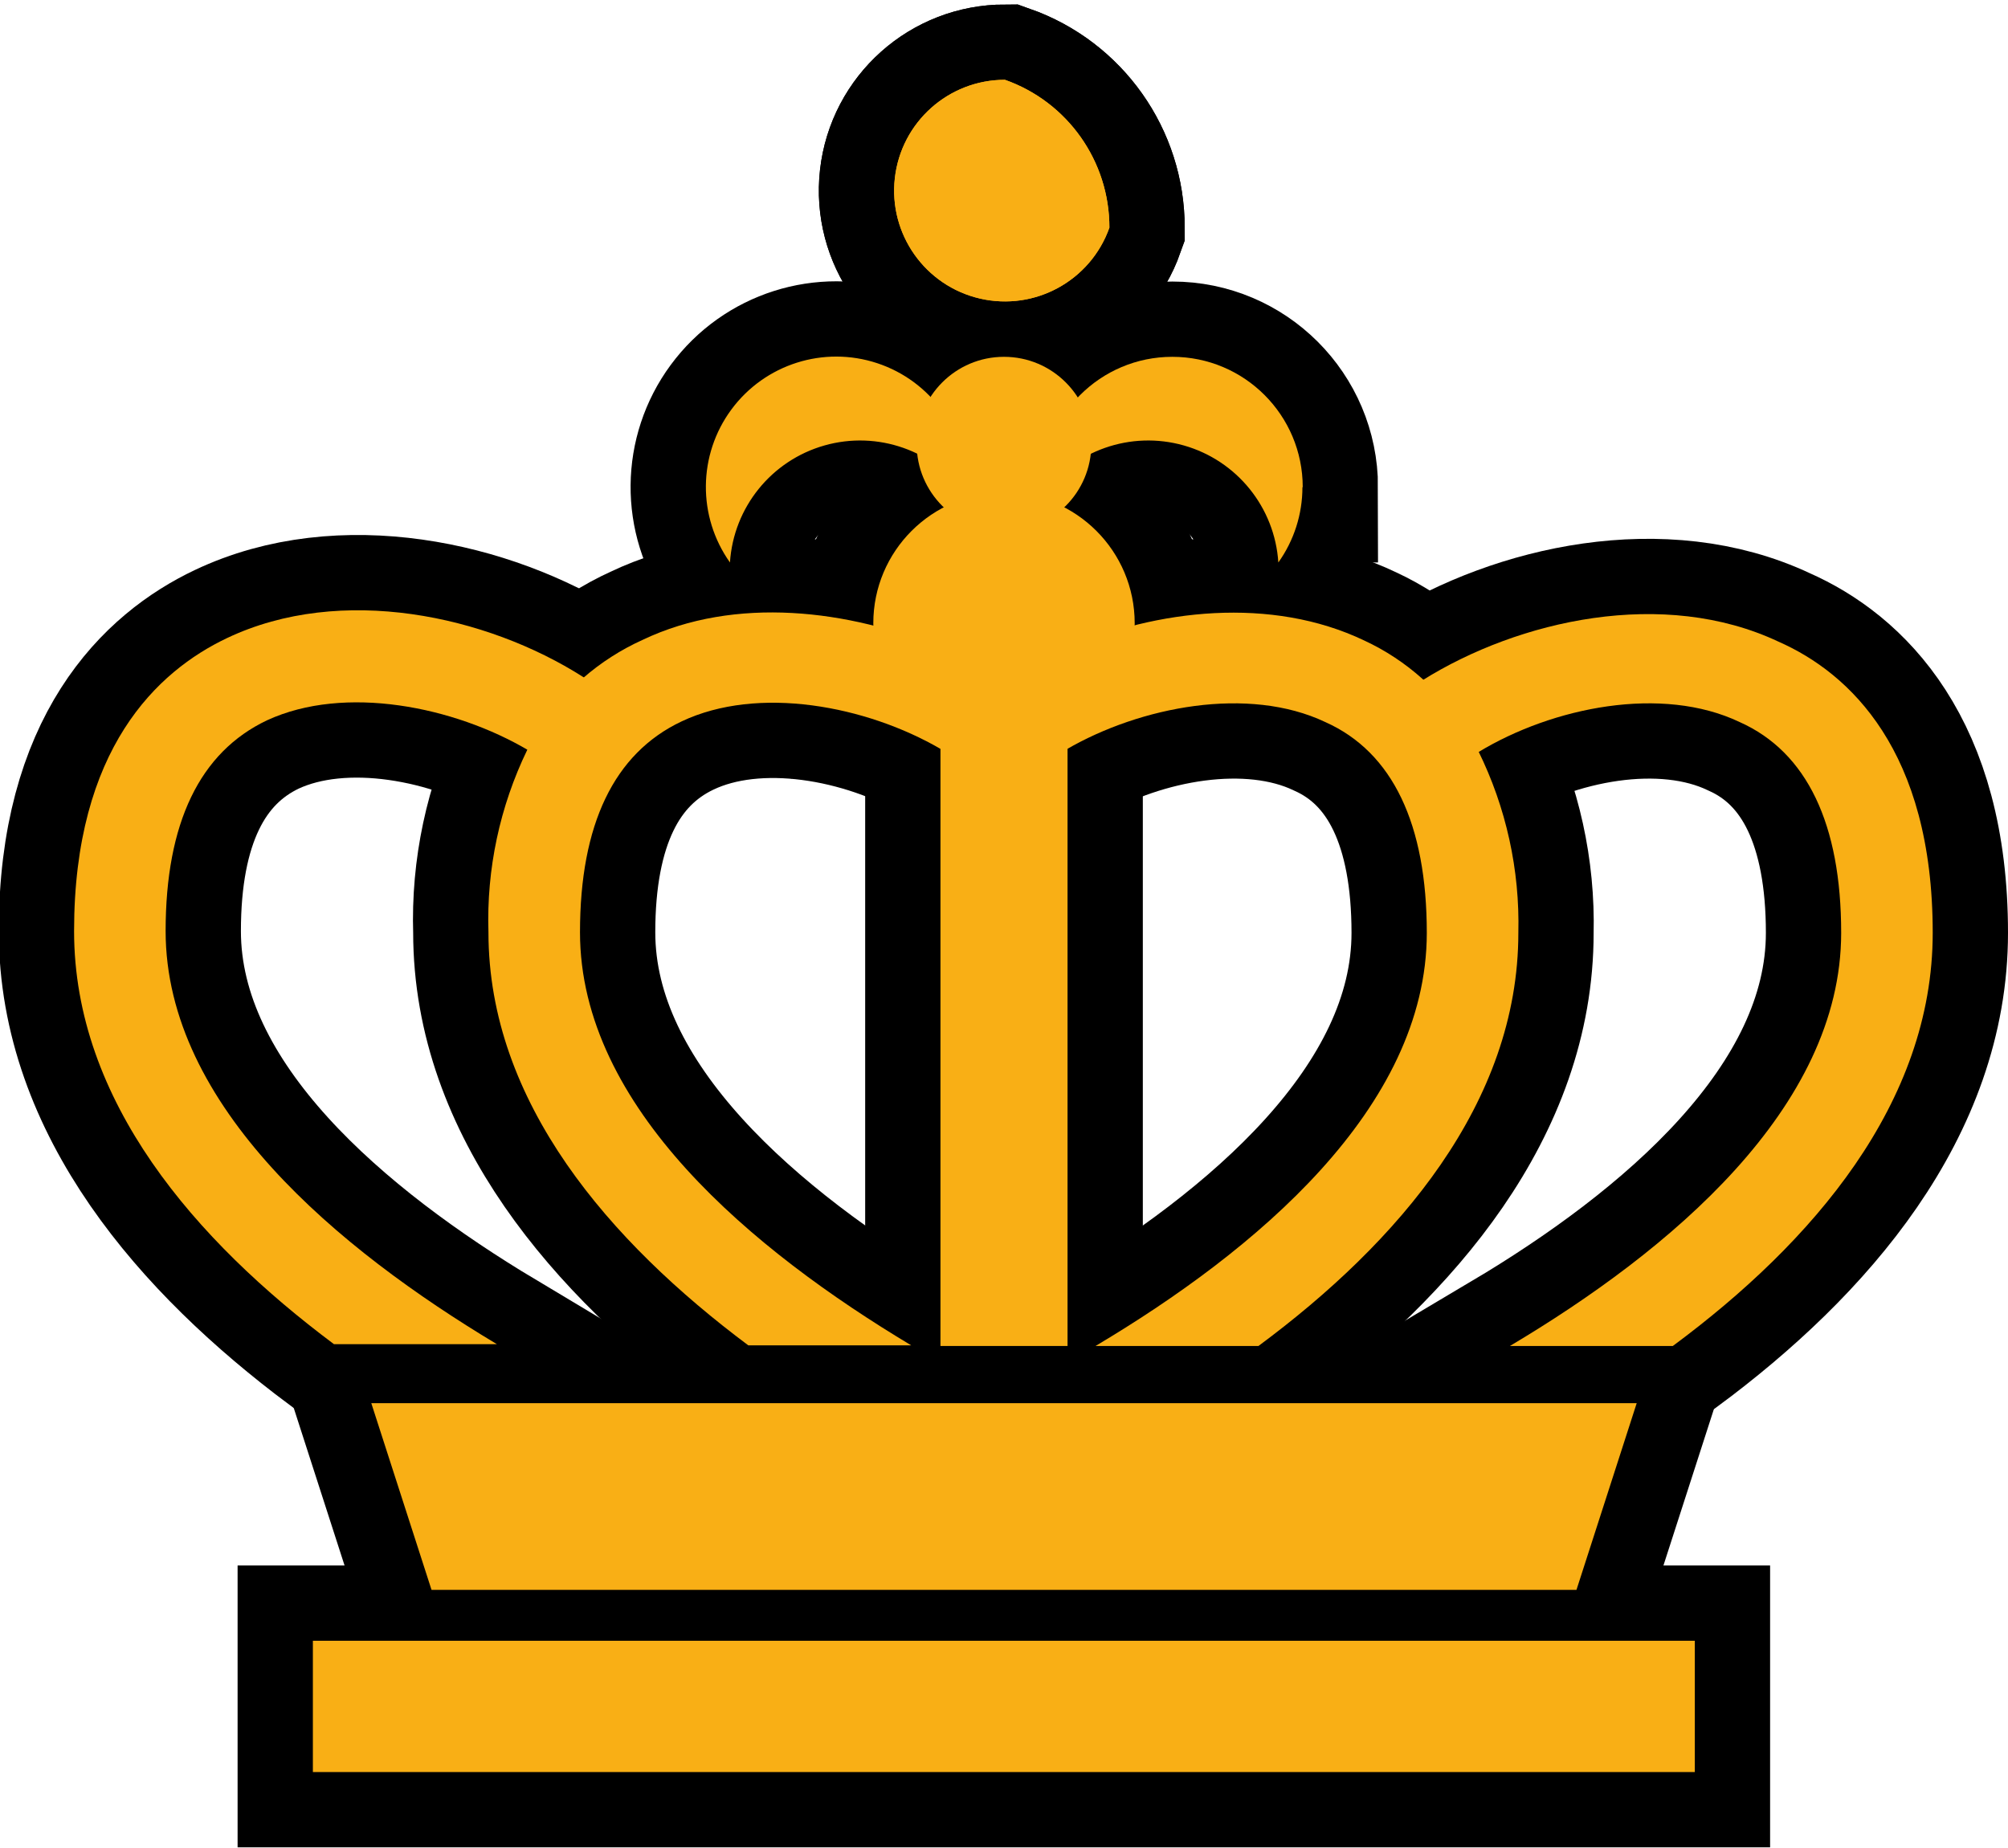
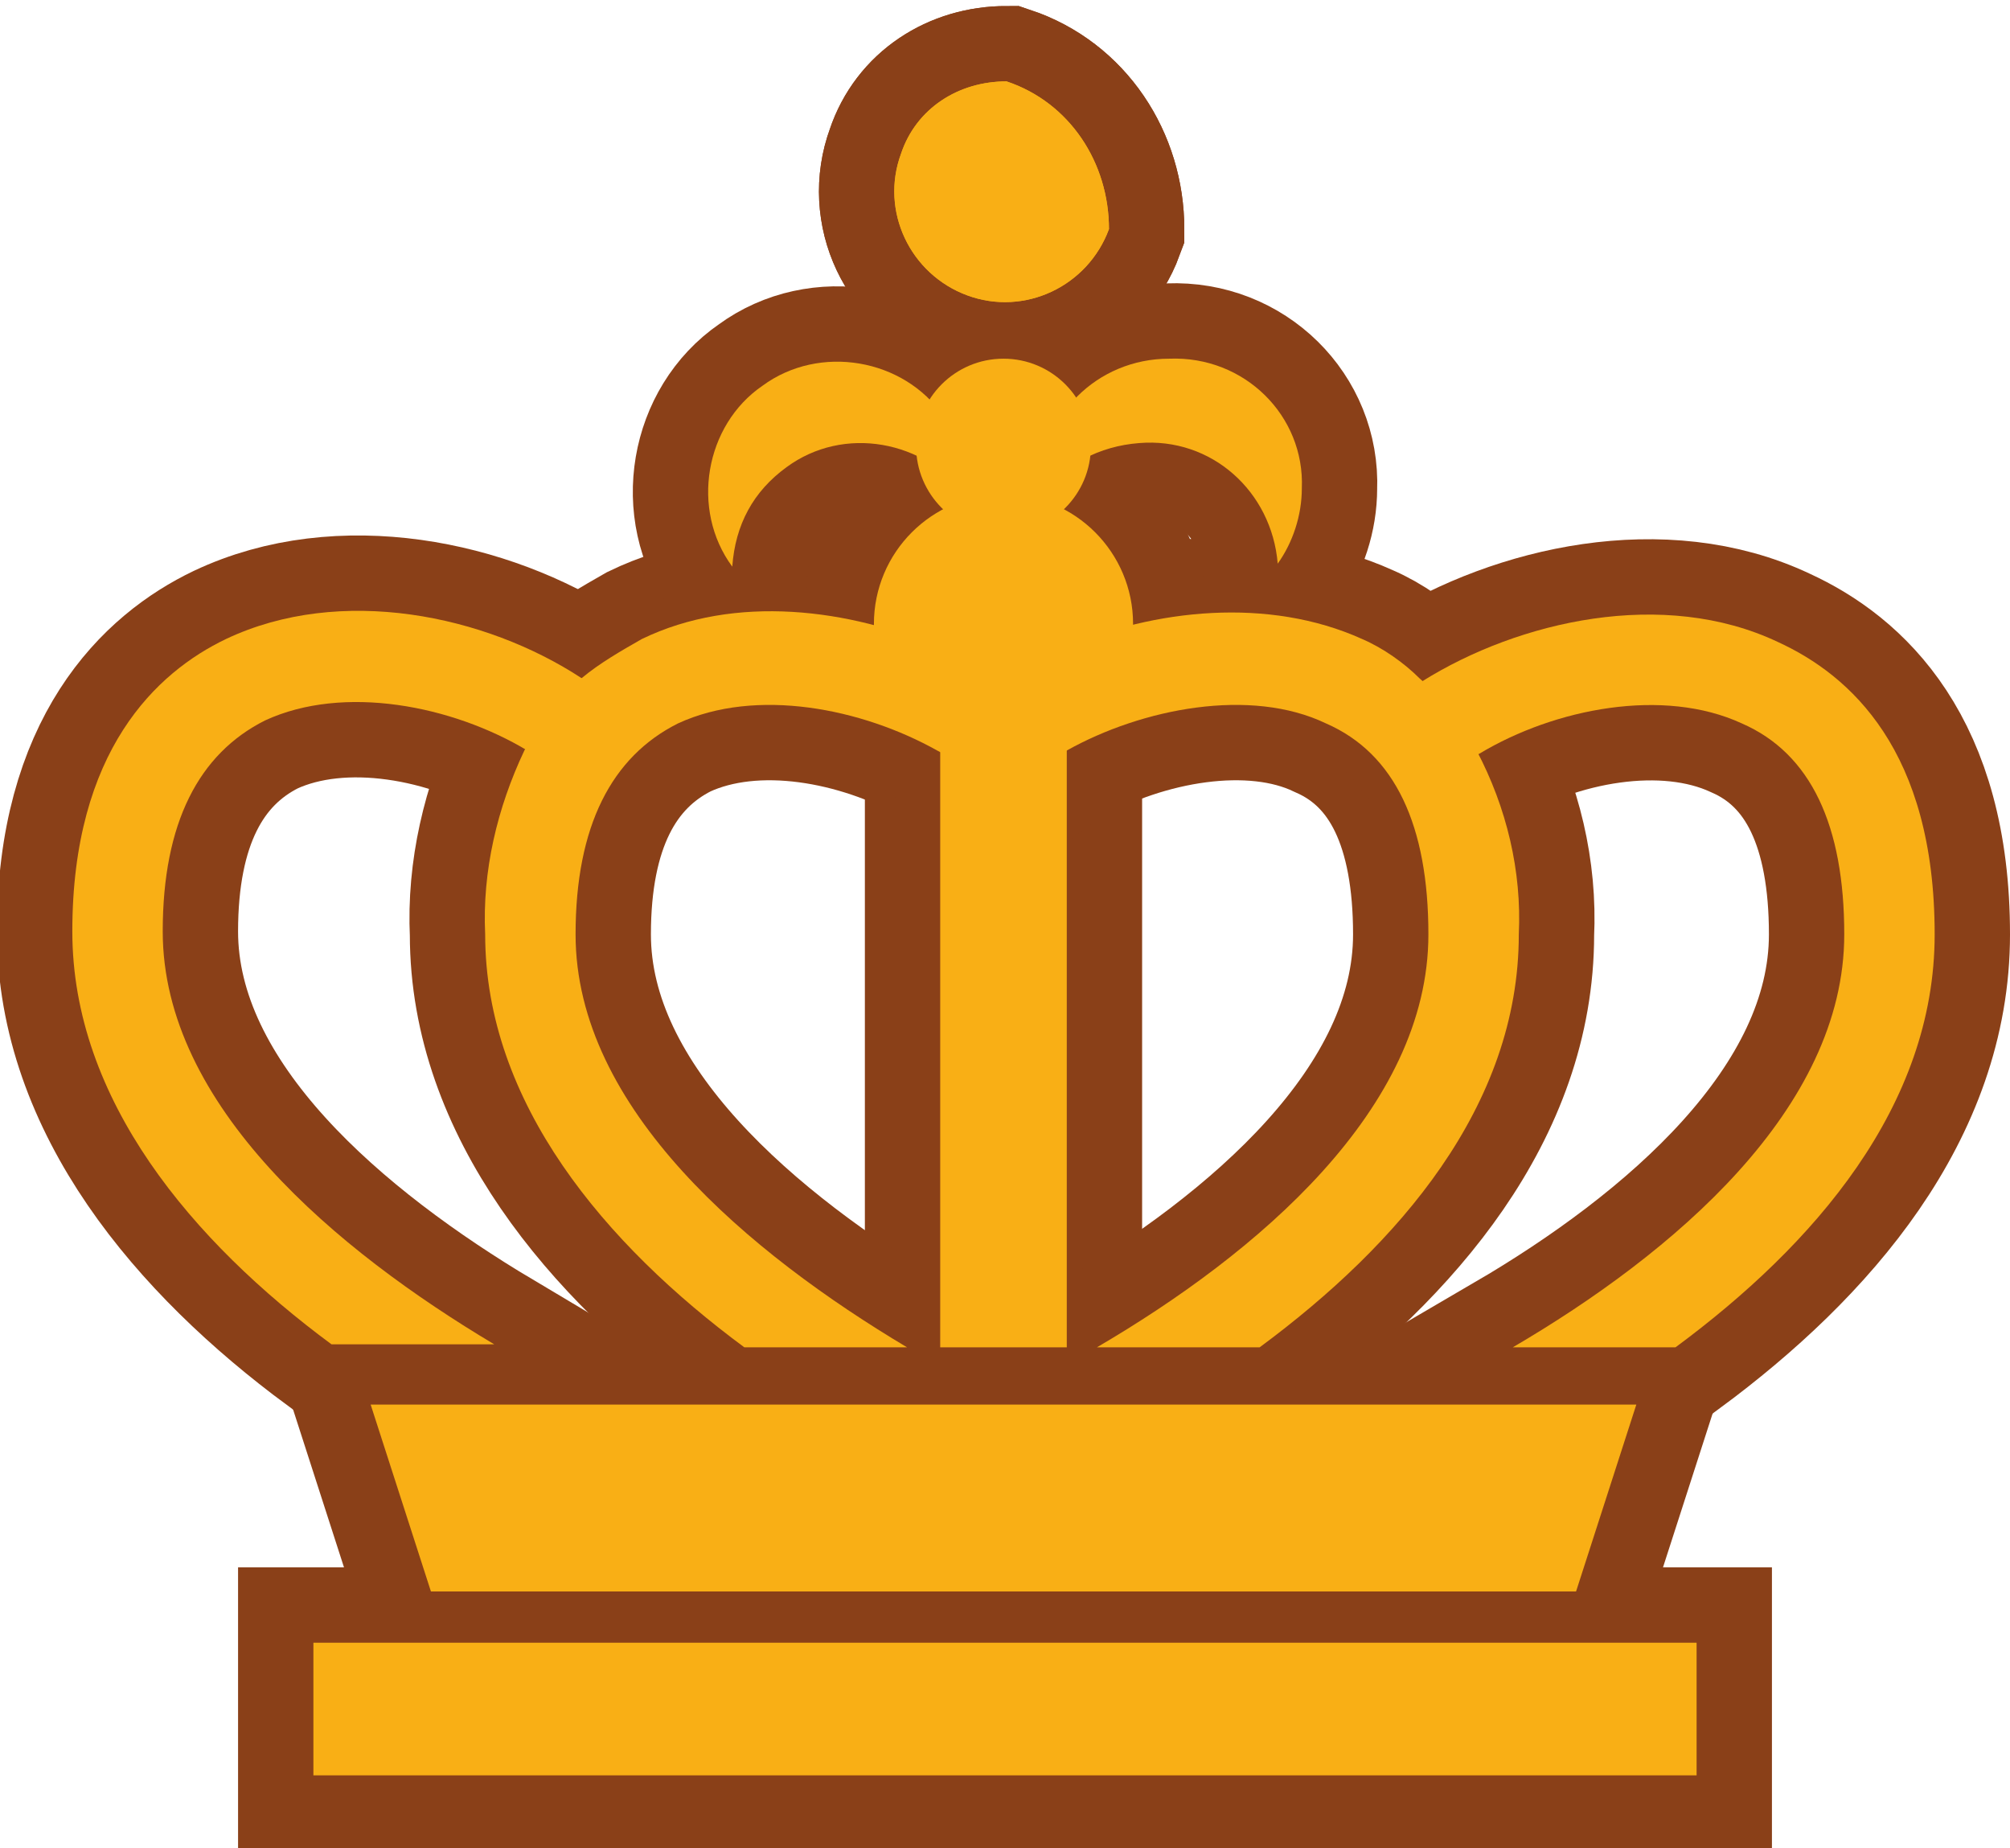
- <svg xmlns="http://www.w3.org/2000/svg" viewBox="0 0 66.68 61.35">
-   <defs>
-     <style>.cls-1{fill:none;stroke:#000;stroke-miterlimit:10;stroke-width:5px;}.cls-2{fill:#f9af15;}</style>
-   </defs>
-   <g id="Calque_2" data-name="Calque 2">
-     <path class="cls-1" d="M418.78,315.63h-.39v-.2Z" transform="translate(-387.16 -266.75)" />
-     <rect class="cls-1" x="31.23" y="20.7" width="4.22" height="24" />
-     <path class="cls-1" d="M422.22,315.63l.39-.2v.2Z" transform="translate(-387.16 -266.75)" />
-     <polygon class="cls-1" points="52.35 52.8 14.33 52.8 12.33 46.6 54.35 46.6 52.35 52.8" />
-     <path class="cls-1" d="M421.45,290.09l-.95,1.16-.95,1.16a8.42,8.42,0,0,0-1.16-.79c-2.46-1.43-6.05-2.12-8.6-.91-2.24,1.06-3.37,3.42-3.37,7,0,5.83,5.76,10.58,11,13.72h-5.41c-4.59-3.43-8.63-8.06-8.63-13.72a12.94,12.94,0,0,1,1.29-6.06,8.23,8.23,0,0,1,1.85-2.38A8.07,8.07,0,0,1,408.5,288c3.08-1.47,6.86-1,9.89.27a13.18,13.18,0,0,1,2.11,1.12A11.66,11.66,0,0,1,421.45,290.09Z" transform="translate(-387.16 -266.75)" />
-     <path class="cls-1" d="M422.61,315.43v.2h-.39Z" transform="translate(-387.16 -266.75)" />
-     <path class="cls-1" d="M407.68,290.09l-1.89,2.32a9.75,9.75,0,0,0-1.08-.74c-2.47-1.46-6.1-2.19-8.68-1-2.24,1.06-3.37,3.42-3.37,7,0,5.83,5.76,10.58,11,13.72h-5.41c-4.59-3.43-8.63-8.06-8.63-13.72,0-6.05,2.76-8.63,5.08-9.73,3.79-1.8,8.62-.75,11.82,1.29A10.66,10.66,0,0,1,407.68,290.09Z" transform="translate(-387.16 -266.75)" />
-     <path class="cls-1" d="M418.78,315.63h-.39v-.2Z" transform="translate(-387.16 -266.75)" />
-     <path class="cls-1" d="M437.58,297.73c0,5.66-4,10.29-8.63,13.72h-5.41c5.28-3.14,11-7.89,11-13.72,0-3.6-1.13-6-3.37-7-2.55-1.21-6.14-.52-8.6.91a8.42,8.42,0,0,0-1.16.79l-.95-1.16-.95-1.16a11.66,11.66,0,0,1,.95-.7,13.18,13.18,0,0,1,2.11-1.12c3-1.31,6.81-1.74,9.89-.27a7.83,7.83,0,0,1,1.94,1.28,8.28,8.28,0,0,1,1.85,2.39A12.94,12.94,0,0,1,437.58,297.73Z" transform="translate(-387.16 -266.75)" />
-     <path class="cls-1" d="M451.34,297.73c0,5.66-4,10.29-8.63,13.72H437.3c5.28-3.14,11-7.89,11-13.72,0-3.6-1.13-6-3.37-7-2.58-1.23-6.21-.5-8.68,1a9.75,9.75,0,0,0-1.08.74l-1.89-2.32a12.4,12.4,0,0,1,1.12-.81c3.2-2,8-3.08,11.82-1.28C448.58,289.1,451.34,291.68,451.34,297.73Z" transform="translate(-387.16 -266.75)" />
-     <circle class="cls-1" cx="33.34" cy="20.7" r="4.34" />
-     <circle class="cls-1" cx="33.34" cy="14.75" r="2.9" />
-     <path class="cls-1" d="M424,274.31a3.68,3.68,0,1,1-3.47-4.91A5.2,5.2,0,0,1,424,274.31Z" transform="translate(-387.16 -266.75)" />
-     <path class="cls-1" d="M424,274.31a3.68,3.68,0,1,1-3.47-4.91A5.2,5.2,0,0,1,424,274.31Z" transform="translate(-387.16 -266.75)" />
-     <path class="cls-1" d="M419.25,282.93a2.44,2.44,0,0,1,0,.27,4.33,4.33,0,0,0-7.85,2.23,4.33,4.33,0,1,1,7.86-2.5Z" transform="translate(-387.16 -266.75)" />
-     <path class="cls-1" d="M430.41,282.93a4.3,4.3,0,0,1-.8,2.5,4.33,4.33,0,0,0-7.85-2.23,2.44,2.44,0,0,1,0-.27,4.33,4.33,0,0,1,8.66,0Z" transform="translate(-387.16 -266.75)" />
-     <rect class="cls-1" x="10.39" y="54.49" width="45.89" height="4.36" />
+ <svg xmlns="http://www.w3.org/2000/svg" version="1.1" id="Calque_1" x="0px" y="0px" viewBox="0 0 66.7 61.3" style="enable-background:new 0 0 66.7 61.3;" xml:space="preserve">
+   <style type="text/css">
+ 	.st0{fill:none;stroke:#8A4018;stroke-width:5;stroke-miterlimit:10;}
+ 	.st1{fill:#F9AF15;}
+ </style>
+   <g id="Calque_2_1_">
+     <path class="st0" d="M31.6,48.9h-0.4v-0.2L31.6,48.9z" />
+     <rect x="31.2" y="20.7" class="st0" width="4.2" height="24" />
+     <path class="st0" d="M35.1,48.9l0.4-0.2v0.2H35.1z" />
+     <polygon class="st0" points="52.3,52.8 14.3,52.8 12.3,46.6 54.3,46.6  " />
+     <path class="st0" d="M34.3,23.3l-1,1.2l-1,1.2c-0.4-0.3-0.8-0.6-1.2-0.8c-2.5-1.4-6-2.1-8.6-0.9c-2.2,1.1-3.4,3.4-3.4,7   c0,5.8,5.8,10.6,11,13.7h-5.4c-4.6-3.4-8.6-8.1-8.6-13.7c-0.1-2.1,0.4-4.2,1.3-6.1c0.5-0.9,1.1-1.7,1.9-2.4c0.6-0.5,1.3-0.9,2-1.3   c3.1-1.5,6.9-1,9.9,0.3c0.7,0.3,1.4,0.7,2.1,1.1C33.7,22.9,34,23.1,34.3,23.3z" />
+     <path class="st0" d="M35.4,48.7v0.2h-0.4L35.4,48.7z" />
+     <path class="st0" d="M20.5,23.3l-1.9,2.3c-0.3-0.3-0.7-0.5-1.1-0.7c-2.5-1.5-6.1-2.2-8.7-1c-2.2,1.1-3.4,3.4-3.4,7   c0,5.8,5.8,10.6,11,13.7h-5.4c-4.6-3.4-8.6-8.1-8.6-13.7c0-6,2.8-8.6,5.1-9.7c3.8-1.8,8.6-0.8,11.8,1.3   C19.8,22.7,20.2,23,20.5,23.3z" />
+     <path class="st0" d="M31.6,48.9h-0.4v-0.2L31.6,48.9z" />
+     <path class="st0" d="M50.4,31c0,5.7-4,10.3-8.6,13.7h-5.4c5.3-3.1,11-7.9,11-13.7c0-3.6-1.1-6-3.4-7c-2.5-1.2-6.1-0.5-8.6,0.9   c-0.4,0.2-0.8,0.5-1.2,0.8l-1-1.2l-1-1.2c0.3-0.2,0.6-0.5,1-0.7c0.7-0.4,1.4-0.8,2.1-1.1c3-1.3,6.8-1.7,9.9-0.3   c0.7,0.3,1.4,0.8,1.9,1.3c0.8,0.7,1.4,1.5,1.9,2.4C50,26.8,50.5,28.9,50.4,31z" />
+     <path class="st0" d="M64.2,31c0,5.7-4,10.3-8.6,13.7h-5.4c5.3-3.1,11-7.9,11-13.7c0-3.6-1.1-6-3.4-7c-2.6-1.2-6.2-0.5-8.7,1   c-0.4,0.2-0.7,0.5-1.1,0.7l-1.9-2.3c0.4-0.3,0.7-0.6,1.1-0.8c3.2-2,8-3.1,11.8-1.3C61.4,22.4,64.2,24.9,64.2,31z" />
+     <circle class="st0" cx="33.3" cy="20.7" r="4.3" />
+     <circle class="st0" cx="33.3" cy="14.8" r="2.9" />
+     <path class="st0" d="M36.8,7.6c-0.7,1.9-2.8,2.9-4.7,2.2c-1.9-0.7-2.9-2.8-2.2-4.7c0.5-1.5,1.9-2.4,3.5-2.4   C35.5,3.4,36.8,5.4,36.8,7.6z" />
+     <path class="st0" d="M36.8,7.6c-0.7,1.9-2.8,2.9-4.7,2.2c-1.9-0.7-2.9-2.8-2.2-4.7c0.5-1.5,1.9-2.4,3.5-2.4   C35.5,3.4,36.8,5.4,36.8,7.6z" />
+     <path class="st0" d="M32.1,16.2c0,0.1,0,0.2,0,0.3c-1.4-1.9-4.1-2.4-6-1c-1.1,0.8-1.7,1.9-1.8,3.3c-1.4-1.9-0.9-4.7,1-6   c1.9-1.4,4.7-0.9,6,1C31.8,14.4,32.1,15.3,32.1,16.2L32.1,16.2z" />
+     <path class="st0" d="M43.2,16.2c0,0.9-0.3,1.8-0.8,2.5c-0.2-2.4-2.2-4.2-4.6-4c-1.3,0.1-2.5,0.7-3.3,1.8c0-0.1,0-0.2,0-0.3   c0-2.4,1.9-4.3,4.3-4.3C41.3,11.8,43.3,13.8,43.2,16.2L43.2,16.2z" />
+     <rect x="10.4" y="54.5" class="st0" width="45.9" height="4.4" />
  </g>
-   <g id="Calque_1" data-name="Calque 1">
-     <path class="cls-2" d="M418.78,315.63h-.39v-.2Z" transform="translate(-387.16 -266.75)" />
-     <rect class="cls-2" x="31.23" y="20.7" width="4.22" height="24" />
-     <path class="cls-2" d="M422.22,315.63l.39-.2v.2Z" transform="translate(-387.16 -266.75)" />
-     <polygon class="cls-2" points="52.35 52.8 14.33 52.8 12.33 46.6 54.35 46.6 52.35 52.8" />
-     <path class="cls-2" d="M421.45,290.09l-.95,1.16-.95,1.16a8.42,8.42,0,0,0-1.16-.79c-2.46-1.43-6.05-2.12-8.6-.91-2.24,1.06-3.37,3.42-3.37,7,0,5.83,5.76,10.58,11,13.72h-5.41c-4.59-3.43-8.63-8.06-8.63-13.72a12.94,12.94,0,0,1,1.29-6.06,8.23,8.23,0,0,1,1.85-2.38A8.07,8.07,0,0,1,408.5,288c3.08-1.47,6.86-1,9.89.27a13.18,13.18,0,0,1,2.11,1.12A11.66,11.66,0,0,1,421.45,290.09Z" transform="translate(-387.16 -266.75)" />
-     <path class="cls-2" d="M422.61,315.43v.2h-.39Z" transform="translate(-387.16 -266.75)" />
-     <path class="cls-2" d="M407.68,290.09l-1.89,2.32a9.75,9.75,0,0,0-1.08-.74c-2.47-1.46-6.1-2.19-8.68-1-2.24,1.06-3.37,3.42-3.37,7,0,5.83,5.76,10.58,11,13.72h-5.41c-4.59-3.43-8.63-8.06-8.63-13.72,0-6.05,2.76-8.63,5.08-9.73,3.79-1.8,8.62-.75,11.82,1.29A10.66,10.66,0,0,1,407.68,290.09Z" transform="translate(-387.16 -266.75)" />
-     <path class="cls-2" d="M418.78,315.63h-.39v-.2Z" transform="translate(-387.16 -266.75)" />
-     <path class="cls-2" d="M437.58,297.73c0,5.66-4,10.29-8.63,13.72h-5.41c5.28-3.14,11-7.89,11-13.72,0-3.6-1.13-6-3.37-7-2.55-1.21-6.14-.52-8.6.91a8.42,8.42,0,0,0-1.16.79l-.95-1.16-.95-1.16a11.66,11.66,0,0,1,.95-.7,13.18,13.18,0,0,1,2.11-1.12c3-1.31,6.81-1.74,9.89-.27a7.83,7.83,0,0,1,1.94,1.28,8.28,8.28,0,0,1,1.85,2.39A12.94,12.94,0,0,1,437.58,297.73Z" transform="translate(-387.16 -266.75)" />
-     <path class="cls-2" d="M451.34,297.73c0,5.66-4,10.29-8.63,13.72H437.3c5.28-3.14,11-7.89,11-13.72,0-3.6-1.13-6-3.37-7-2.58-1.23-6.21-.5-8.68,1a9.75,9.75,0,0,0-1.08.74l-1.89-2.32a12.4,12.4,0,0,1,1.12-.81c3.2-2,8-3.08,11.82-1.28C448.58,289.1,451.34,291.68,451.34,297.73Z" transform="translate(-387.16 -266.75)" />
-     <circle class="cls-2" cx="33.34" cy="20.7" r="4.34" />
-     <circle class="cls-2" cx="33.34" cy="14.75" r="2.9" />
-     <path class="cls-2" d="M424,274.31a3.68,3.68,0,1,1-3.47-4.91A5.2,5.2,0,0,1,424,274.31Z" transform="translate(-387.16 -266.75)" />
-     <path class="cls-2" d="M424,274.31a3.68,3.68,0,1,1-3.47-4.91A5.2,5.2,0,0,1,424,274.31Z" transform="translate(-387.16 -266.75)" />
-     <path class="cls-2" d="M419.25,282.93a2.44,2.44,0,0,1,0,.27,4.33,4.33,0,0,0-7.85,2.23,4.33,4.33,0,1,1,7.86-2.5Z" transform="translate(-387.16 -266.75)" />
-     <path class="cls-2" d="M430.41,282.93a4.3,4.3,0,0,1-.8,2.5,4.33,4.33,0,0,0-7.85-2.23,2.44,2.44,0,0,1,0-.27,4.33,4.33,0,0,1,8.66,0Z" transform="translate(-387.16 -266.75)" />
-     <rect class="cls-2" x="10.39" y="54.49" width="45.89" height="4.36" />
+   <g id="Calque_1_1_">
+     <path class="st1" d="M31.6,48.9h-0.4v-0.2L31.6,48.9z" />
+     <rect x="31.2" y="20.7" class="st1" width="4.2" height="24" />
+     <path class="st1" d="M35.1,48.9l0.4-0.2v0.2H35.1z" />
+     <polygon class="st1" points="52.3,52.8 14.3,52.8 12.3,46.6 54.3,46.6  " />
+     <path class="st1" d="M34.3,23.3l-1,1.2l-1,1.2c-0.4-0.3-0.8-0.6-1.2-0.8c-2.5-1.4-6-2.1-8.6-0.9c-2.2,1.1-3.4,3.4-3.4,7   c0,5.8,5.8,10.6,11,13.7h-5.4c-4.6-3.4-8.6-8.1-8.6-13.7c-0.1-2.1,0.4-4.2,1.3-6.1c0.5-0.9,1.1-1.7,1.9-2.4c0.6-0.5,1.3-0.9,2-1.3   c3.1-1.5,6.9-1,9.9,0.3c0.7,0.3,1.4,0.7,2.1,1.1C33.7,22.9,34,23.1,34.3,23.3z" />
+     <path class="st1" d="M35.4,48.7v0.2h-0.4L35.4,48.7z" />
+     <path class="st1" d="M20.5,23.3l-1.9,2.3c-0.3-0.3-0.7-0.5-1.1-0.7c-2.5-1.5-6.1-2.2-8.7-1c-2.2,1.1-3.4,3.4-3.4,7   c0,5.8,5.8,10.6,11,13.7h-5.4c-4.6-3.4-8.6-8.1-8.6-13.7c0-6,2.8-8.6,5.1-9.7c3.8-1.8,8.6-0.8,11.8,1.3   C19.8,22.7,20.2,23,20.5,23.3z" />
+     <path class="st1" d="M31.6,48.9h-0.4v-0.2L31.6,48.9z" />
+     <path class="st1" d="M50.4,31c0,5.7-4,10.3-8.6,13.7h-5.4c5.3-3.1,11-7.9,11-13.7c0-3.6-1.1-6-3.4-7c-2.5-1.2-6.1-0.5-8.6,0.9   c-0.4,0.2-0.8,0.5-1.2,0.8l-1-1.2l-1-1.2c0.3-0.2,0.6-0.5,1-0.7c0.7-0.4,1.4-0.8,2.1-1.1c3-1.3,6.8-1.7,9.9-0.3   c0.7,0.3,1.4,0.8,1.9,1.3c0.8,0.7,1.4,1.5,1.9,2.4C50,26.8,50.5,28.9,50.4,31z" />
+     <path class="st1" d="M64.2,31c0,5.7-4,10.3-8.6,13.7h-5.4c5.3-3.1,11-7.9,11-13.7c0-3.6-1.1-6-3.4-7c-2.6-1.2-6.2-0.5-8.7,1   c-0.4,0.2-0.7,0.5-1.1,0.7l-1.9-2.3c0.4-0.3,0.7-0.6,1.1-0.8c3.2-2,8-3.1,11.8-1.3C61.4,22.4,64.2,24.9,64.2,31z" />
+     <circle class="st1" cx="33.3" cy="20.7" r="4.3" />
+     <circle class="st1" cx="33.3" cy="14.8" r="2.9" />
+     <path class="st1" d="M36.8,7.6c-0.7,1.9-2.8,2.9-4.7,2.2c-1.9-0.7-2.9-2.8-2.2-4.7c0.5-1.5,1.9-2.4,3.5-2.4   C35.5,3.4,36.8,5.4,36.8,7.6z" />
+     <path class="st1" d="M36.8,7.6c-0.7,1.9-2.8,2.9-4.7,2.2c-1.9-0.7-2.9-2.8-2.2-4.7c0.5-1.5,1.9-2.4,3.5-2.4   C35.5,3.4,36.8,5.4,36.8,7.6z" />
+     <path class="st1" d="M32.1,16.2c0,0.1,0,0.2,0,0.3c-1.4-1.9-4.1-2.4-6-1c-1.1,0.8-1.7,1.9-1.8,3.3c-1.4-1.9-0.9-4.7,1-6   c1.9-1.4,4.7-0.9,6,1C31.8,14.4,32.1,15.3,32.1,16.2L32.1,16.2z" />
+     <path class="st1" d="M43.2,16.2c0,0.9-0.3,1.8-0.8,2.5c-0.2-2.4-2.2-4.2-4.6-4c-1.3,0.1-2.5,0.7-3.3,1.8c0-0.1,0-0.2,0-0.3   c0-2.4,1.9-4.3,4.3-4.3C41.3,11.8,43.3,13.8,43.2,16.2L43.2,16.2z" />
+     <rect x="10.4" y="54.5" class="st1" width="45.9" height="4.4" />
  </g>
</svg>
